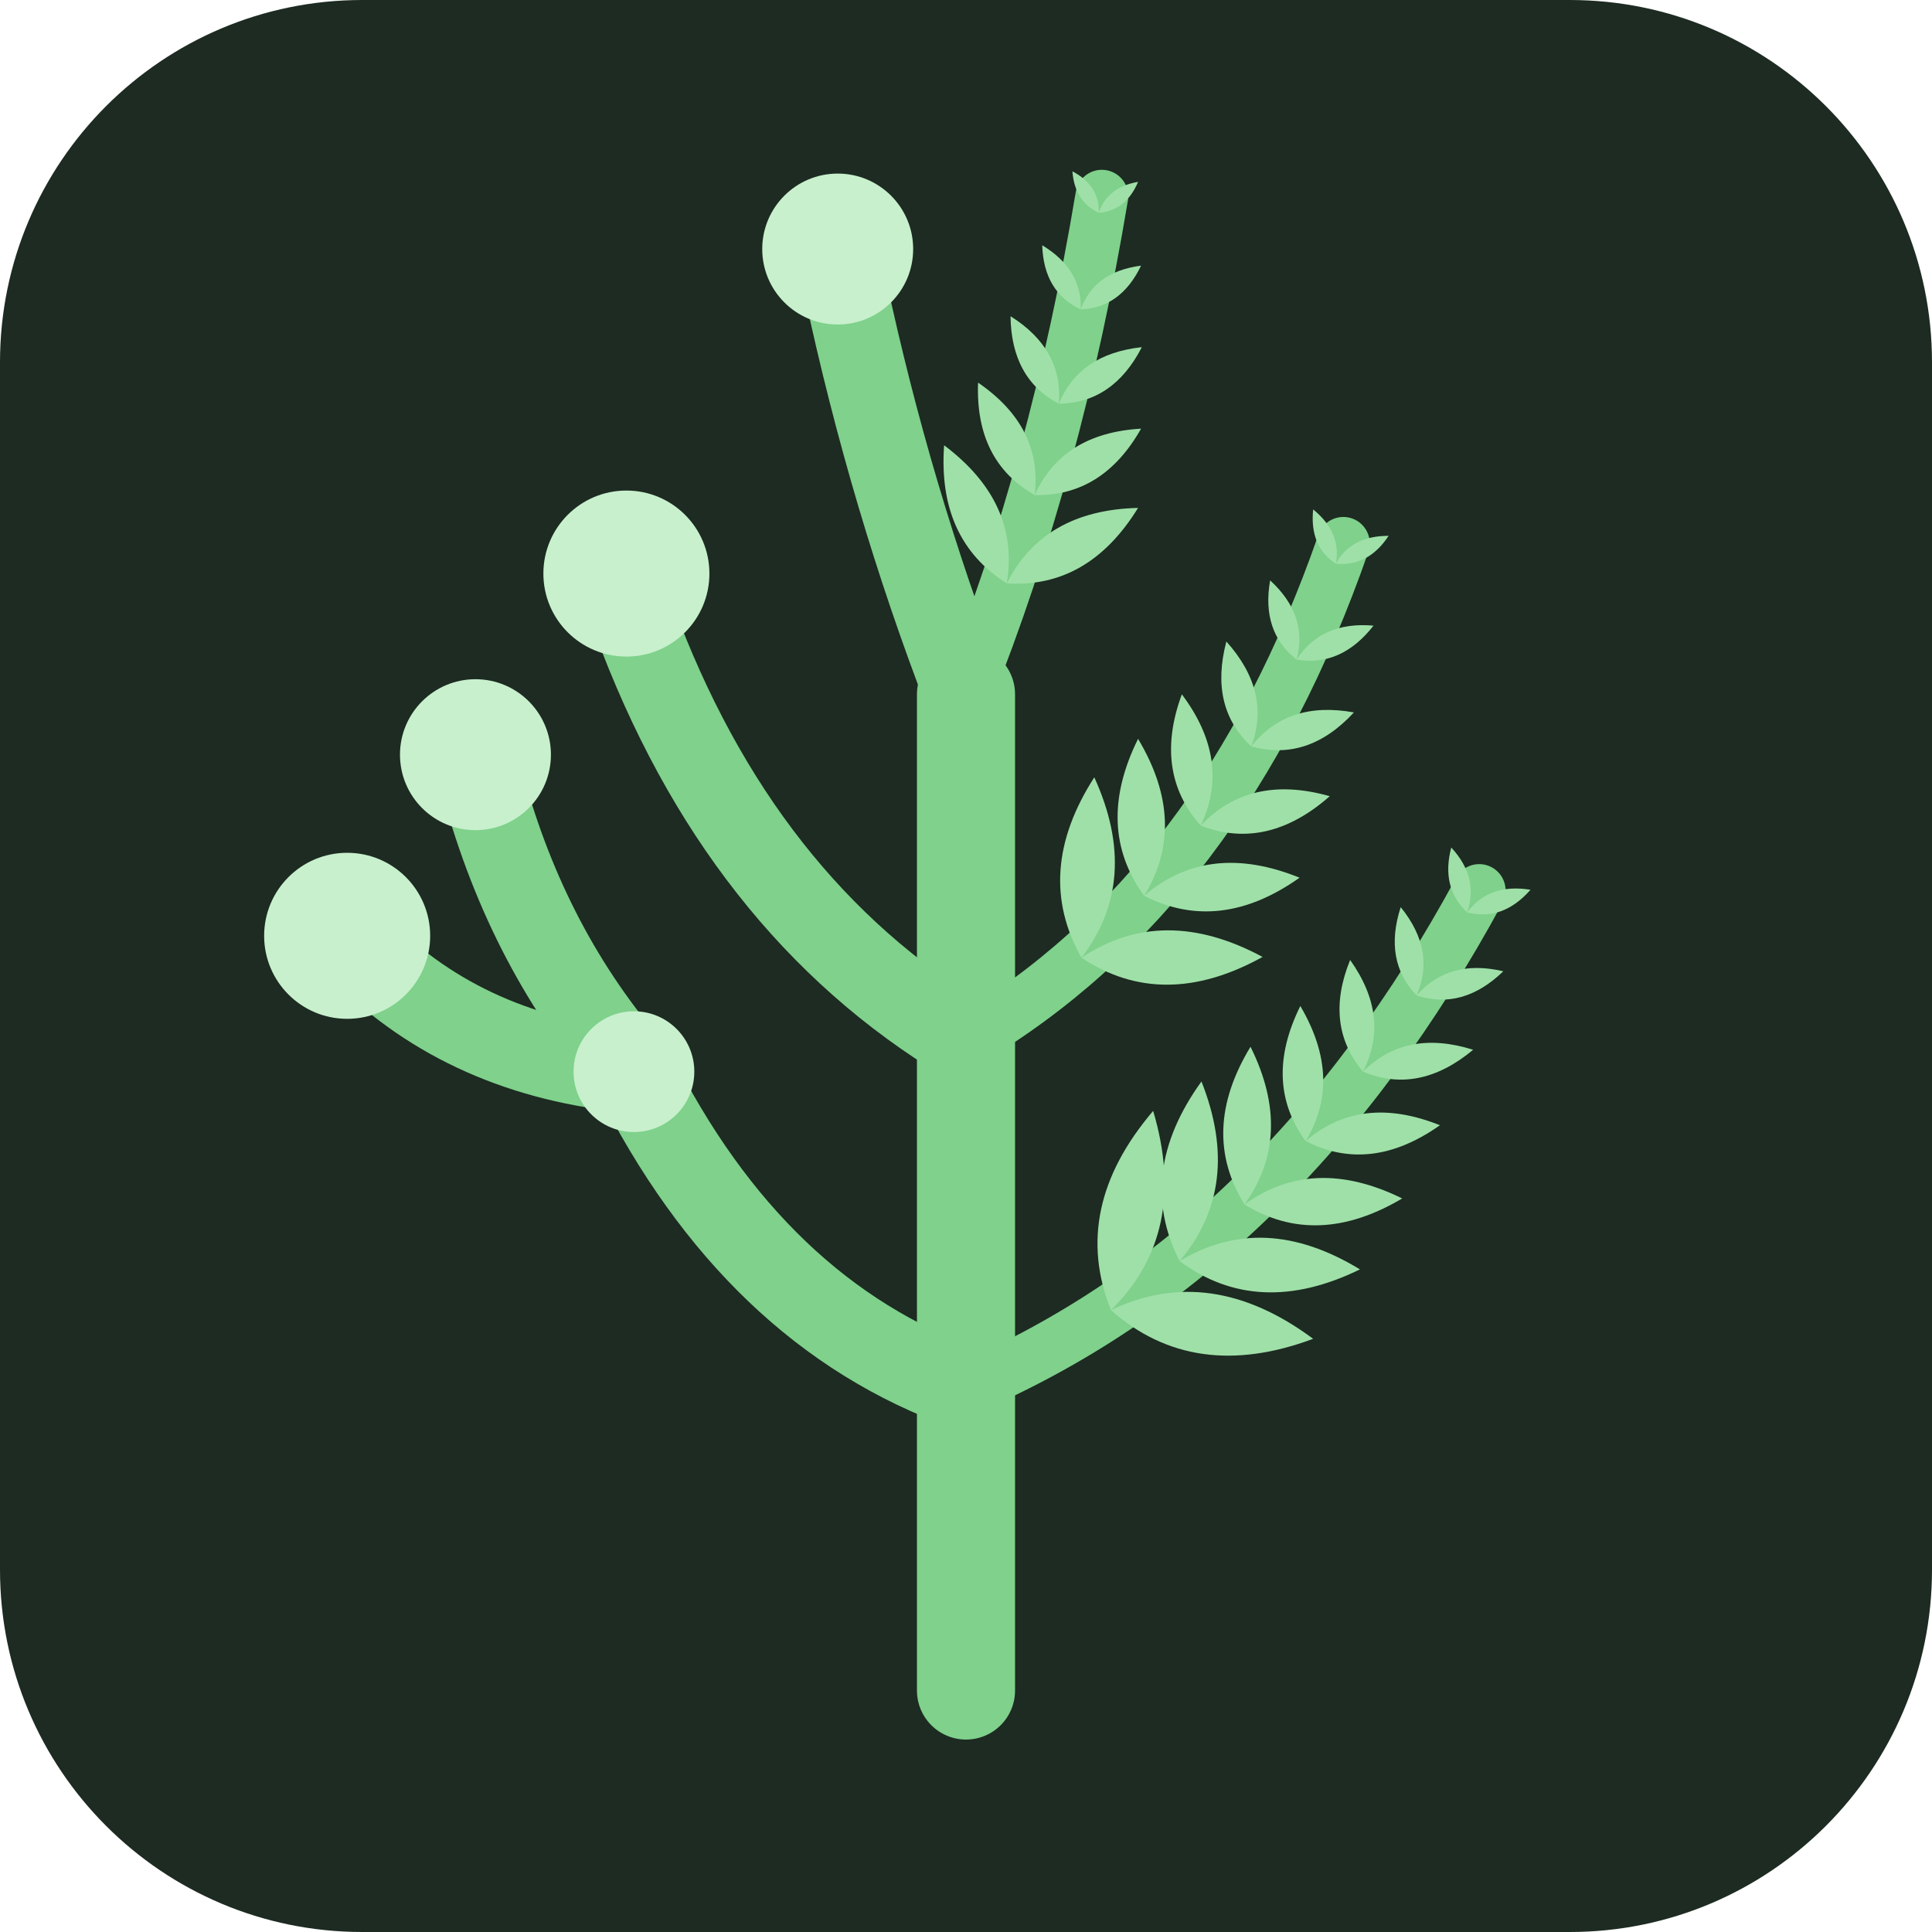
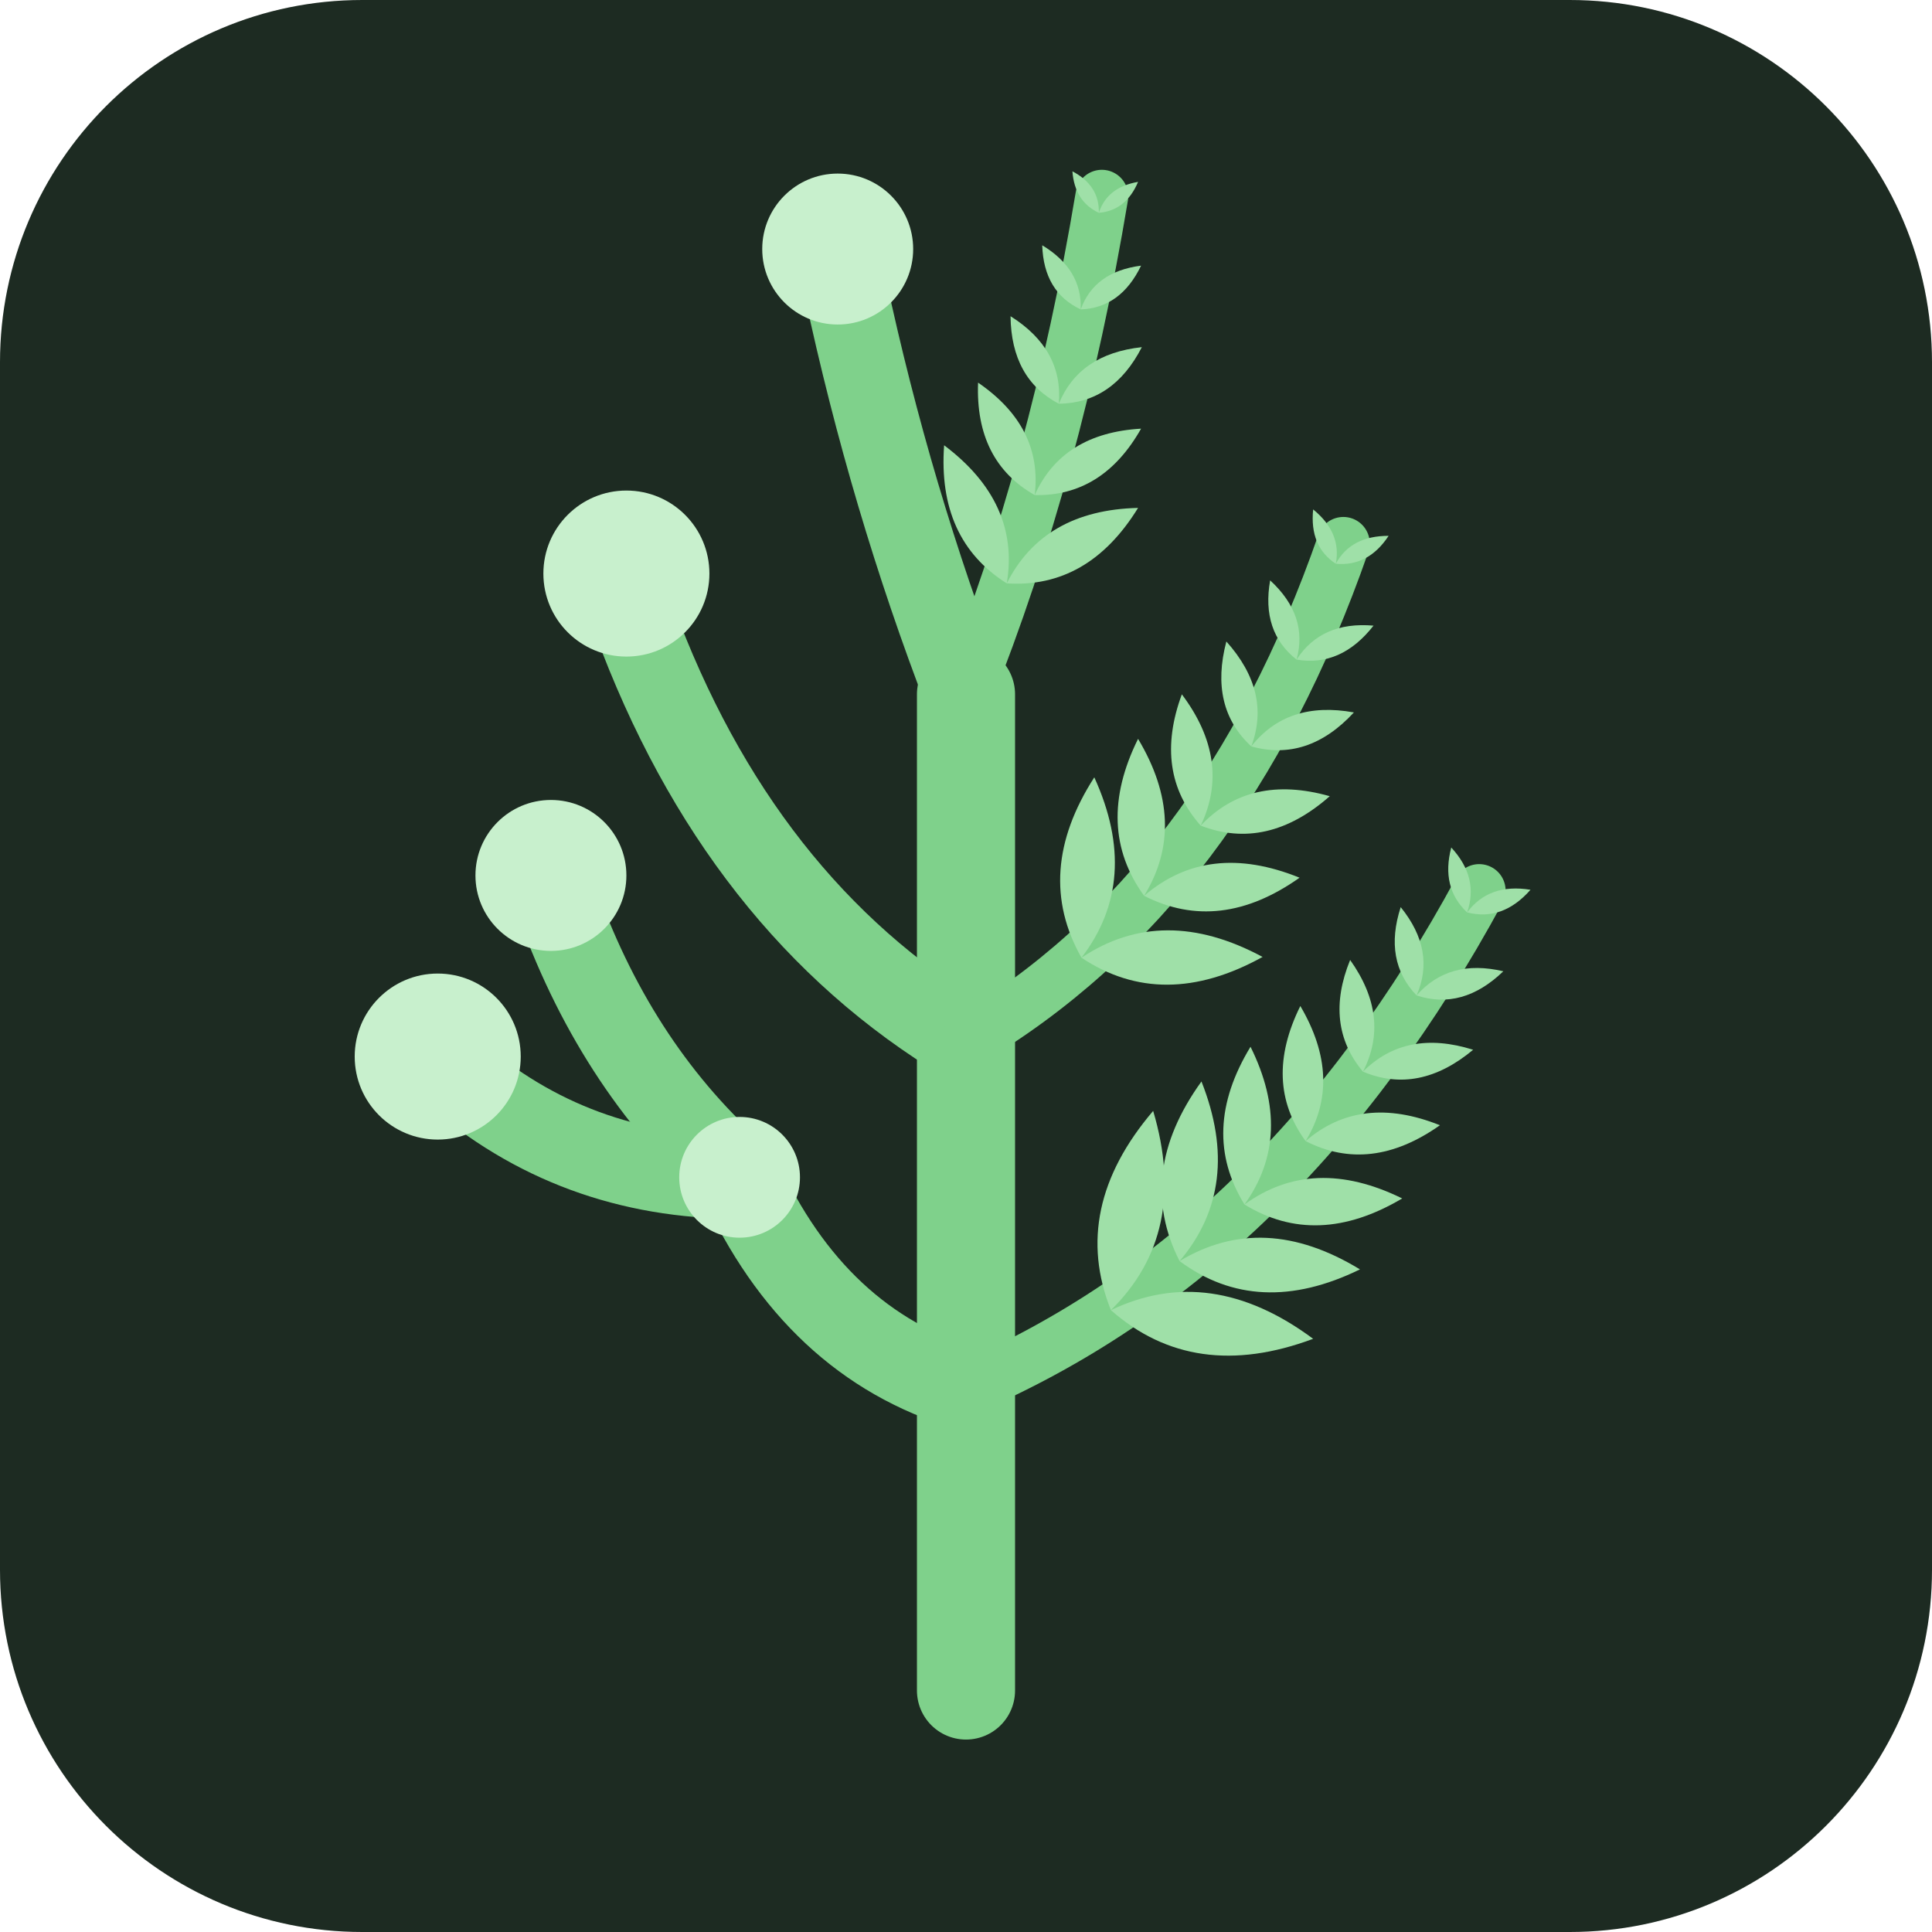
<svg xmlns="http://www.w3.org/2000/svg" width="256" height="256" viewBox="0 0 256 256">
  <rect width="256" height="256" rx="48" fill="#1d2b22" />
  <g fill="none" stroke="#7fd18b" stroke-linecap="round">
    <path d="M128 224 V92" stroke-width="13" />
    <g stroke-width="11">
-       <path d="M128 184 Q100 174 84 142" />
-       <path d="M84 142 Q62 140 48 126" />
-       <path d="M84 142 Q70 126 64 104" />
+       <path d="M128 184 Q108 178 98 156" />
+       <path d="M98 156 Q76 156 60 142" />
+       <path d="M98 156 Q82 142 74 120" />
      <path d="M128 138 Q98 120 84 82" />
      <path d="M128 92 Q118 66 112 38" />
    </g>
    <g stroke-width="7">
      <path d="M128 184 Q170 166 196 118" />
      <path d="M128 138 Q162 118 178 72" />
      <path d="M128 92 Q140 62 146 26" />
    </g>
  </g>
  <g fill="#c8f0cd">
-     <circle cx="84" cy="142" r="8" />
-     <circle cx="46" cy="124" r="11" />
-     <circle cx="63" cy="100" r="10" />
+     <circle cx="98" cy="156" r="8" />
+     <circle cx="58" cy="140" r="11" />
+     <circle cx="73" cy="116" r="10" />
    <circle cx="83" cy="76" r="11" />
    <circle cx="111" cy="33" r="10" />
  </g>
  <g fill="#9fe0a8">
    <path d="M147.2 173.6 Q158.2 183.3 174.0 177.4 Q160.4 167.3 147.2 173.6Z" />
    <path d="M147.2 173.6 Q157.6 163.4 152.8 147.2 Q141.8 160.1 147.2 173.6Z" />
    <path d="M156.3 167.1 Q166.7 174.8 180.2 168.2 Q167.4 160.4 156.3 167.1Z" />
    <path d="M156.3 167.1 Q164.7 157.2 159.2 143.3 Q150.4 155.5 156.3 167.1Z" />
    <path d="M164.9 159.6 Q174.5 165.5 185.8 158.8 Q174.0 153.0 164.9 159.6Z" />
    <path d="M164.9 159.6 Q171.5 150.4 165.7 138.7 Q158.9 149.9 164.9 159.6Z" />
    <path d="M173.0 151.2 Q181.6 155.6 190.8 149.1 Q180.3 144.9 173.0 151.2Z" />
    <path d="M173.0 151.2 Q178.0 143.0 172.3 133.3 Q167.3 143.4 173.0 151.2Z" />
    <path d="M180.6 142.0 Q188.0 145.1 195.2 139.1 Q186.3 136.3 180.6 142.0Z" />
    <path d="M180.6 142.0 Q184.3 134.8 178.9 127.2 Q175.4 135.8 180.6 142.0Z" />
    <path d="M187.7 131.9 Q193.8 133.9 199.2 128.7 Q192.0 127.0 187.7 131.9Z" />
    <path d="M187.7 131.9 Q190.3 126.0 185.6 120.2 Q183.3 127.3 187.7 131.9Z" />
    <path d="M194.4 120.9 Q199.1 122.1 202.8 117.9 Q197.3 117.0 194.4 120.9Z" />
    <path d="M194.4 120.9 Q196.0 116.3 192.3 112.3 Q190.9 117.6 194.4 120.9Z" />
    <path d="M143.3 126.9 Q154.1 134.1 167.3 126.8 Q154.1 119.7 143.3 126.9Z" />
    <path d="M143.3 126.9 Q151.2 116.6 145.0 103.0 Q136.9 115.6 143.3 126.9Z" />
    <path d="M151.6 118.7 Q161.6 123.8 172.2 116.3 Q160.1 111.4 151.6 118.7Z" />
    <path d="M151.6 118.7 Q157.5 109.1 150.8 97.9 Q145.0 109.6 151.6 118.7Z" />
    <path d="M159.1 109.4 Q167.9 112.8 176.2 105.5 Q165.6 102.5 159.1 109.4Z" />
    <path d="M159.1 109.4 Q163.2 100.8 156.6 92.0 Q152.8 102.3 159.1 109.4Z" />
    <path d="M165.8 98.9 Q173.3 101.0 179.4 94.4 Q170.6 92.8 165.8 98.9Z" />
    <path d="M165.8 98.9 Q168.5 91.7 162.5 85.0 Q160.2 93.7 165.8 98.9Z" />
    <path d="M171.8 87.4 Q177.7 88.4 182.0 82.9 Q175.1 82.3 171.8 87.4Z" />
    <path d="M171.8 87.4 Q173.4 81.6 168.3 76.9 Q167.1 83.7 171.8 87.4Z" />
    <path d="M177.0 74.7 Q181.3 75.1 184.0 71.0 Q179.0 71.0 177.0 74.7Z" />
    <path d="M177.0 74.7 Q177.8 70.6 174.0 67.5 Q173.5 72.4 177.0 74.7Z" />
    <path d="M133.4 77.3 Q144.2 78.0 150.8 67.3 Q138.3 67.6 133.4 77.3Z" />
    <path d="M133.4 77.3 Q135.2 66.6 125.1 59.0 Q124.2 71.5 133.4 77.3Z" />
    <path d="M137.1 65.6 Q146.1 65.8 151.2 56.8 Q140.8 57.4 137.1 65.6Z" />
    <path d="M137.1 65.6 Q138.2 56.6 129.6 50.7 Q129.2 61.1 137.1 65.6Z" />
    <path d="M140.3 53.5 Q147.5 53.4 151.3 46.0 Q143.0 46.9 140.3 53.5Z" />
    <path d="M140.3 53.5 Q140.9 46.3 133.9 41.9 Q134.0 50.2 140.3 53.5Z" />
    <path d="M143.2 41.0 Q148.5 40.8 151.2 35.2 Q145.0 36.0 143.2 41.0Z" />
    <path d="M143.2 41.0 Q143.4 35.7 138.1 32.5 Q138.3 38.7 143.2 41.0Z" />
    <path d="M145.6 28.2 Q149.2 27.9 150.8 24.1 Q146.7 24.8 145.6 28.2Z" />
    <path d="M145.6 28.2 Q145.7 24.6 142.1 22.7 Q142.4 26.7 145.6 28.2Z" />
  </g>
</svg>
